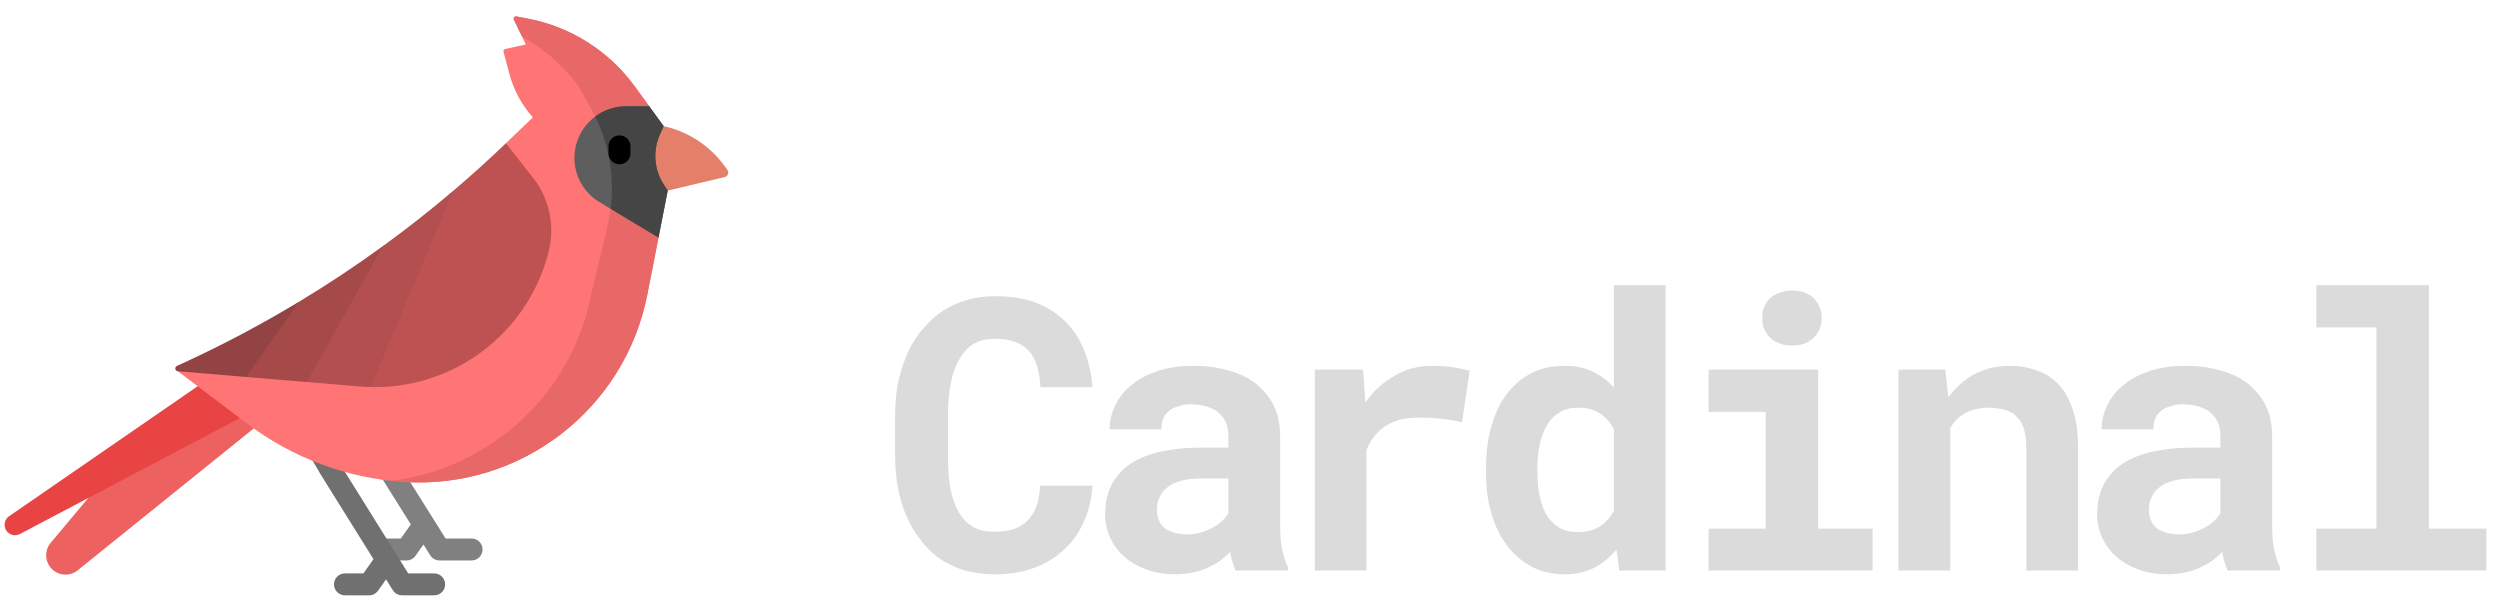
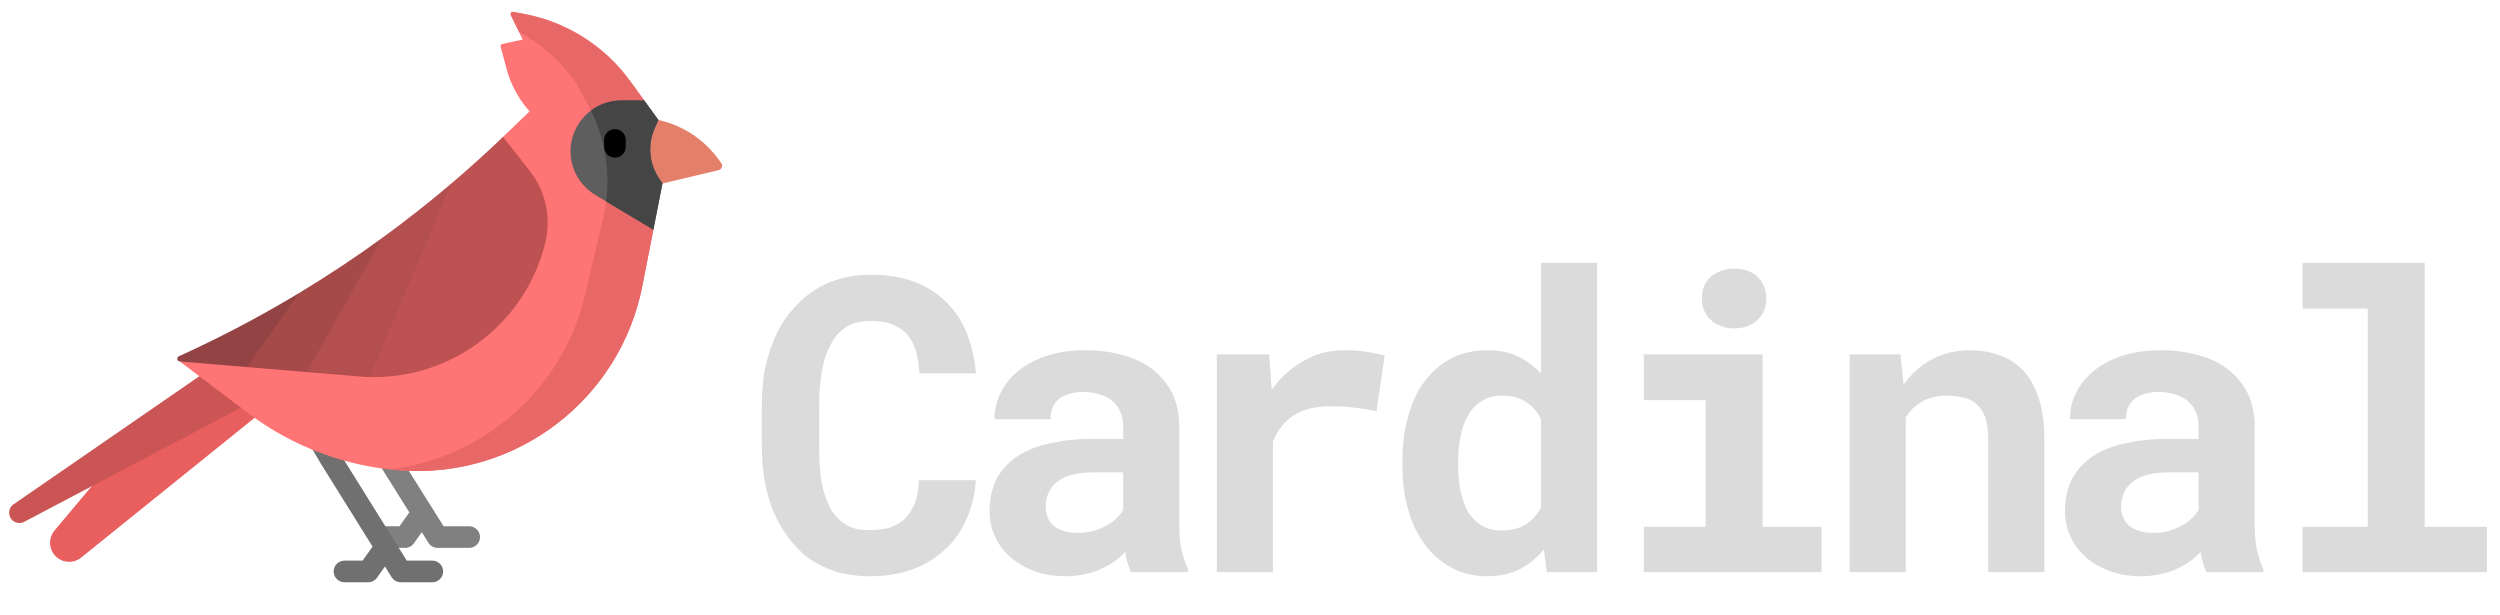
- <svg xmlns="http://www.w3.org/2000/svg" width="100%" height="100%" viewBox="0 0 838 204" version="1.1" xml:space="preserve" style="fill-rule:evenodd;clip-rule:evenodd;stroke-linejoin:round;stroke-miterlimit:2;">
-   <g id="Artboard1" transform="matrix(1.63554,0,0,0.397989,0,0)">
+ <svg xmlns="http://www.w3.org/2000/svg" width="100%" height="100%" viewBox="0 0 773 190" version="1.1" xml:space="preserve" style="fill-rule:evenodd;clip-rule:evenodd;stroke-linejoin:round;stroke-miterlimit:2;">
+   <g id="Artboard1" transform="matrix(1.50962,0,0,0.370006,0,0)">
    <rect x="0" y="0" width="512" height="512" style="fill:none;" />
-     <g id="bird" transform="matrix(0.289683,0,0,1.19046,75.2483,257.825)">
+     <g id="text-light" transform="matrix(1.68951,0,0,6.89318,-315.429,-1236.68)">
+       <g transform="matrix(50,0,0,50,277.106,248.768)">
+         <path d="M0.558,-0.223L0.42,-0.223C0.419,-0.201 0.416,-0.183 0.41,-0.167C0.404,-0.152 0.396,-0.14 0.386,-0.13C0.376,-0.12 0.363,-0.113 0.349,-0.108C0.335,-0.104 0.319,-0.102 0.301,-0.102C0.287,-0.102 0.275,-0.103 0.264,-0.106C0.253,-0.109 0.244,-0.114 0.235,-0.121C0.227,-0.126 0.219,-0.134 0.213,-0.143C0.207,-0.151 0.201,-0.161 0.197,-0.173C0.19,-0.189 0.185,-0.209 0.182,-0.231C0.179,-0.253 0.178,-0.279 0.178,-0.307L0.178,-0.404C0.178,-0.425 0.179,-0.444 0.181,-0.462C0.183,-0.48 0.186,-0.497 0.19,-0.512C0.195,-0.531 0.203,-0.548 0.212,-0.562C0.221,-0.577 0.233,-0.588 0.246,-0.596C0.254,-0.6 0.262,-0.604 0.272,-0.606C0.281,-0.608 0.291,-0.609 0.302,-0.609C0.322,-0.609 0.339,-0.607 0.354,-0.601C0.368,-0.596 0.38,-0.588 0.39,-0.578C0.4,-0.567 0.407,-0.554 0.412,-0.538C0.417,-0.522 0.42,-0.503 0.421,-0.482L0.558,-0.482C0.555,-0.519 0.547,-0.552 0.535,-0.582C0.522,-0.612 0.505,-0.637 0.484,-0.657C0.462,-0.678 0.436,-0.694 0.406,-0.705C0.376,-0.716 0.341,-0.721 0.302,-0.721C0.275,-0.721 0.251,-0.718 0.228,-0.711C0.205,-0.705 0.184,-0.695 0.165,-0.683C0.143,-0.668 0.124,-0.65 0.107,-0.629C0.09,-0.608 0.076,-0.584 0.066,-0.557C0.057,-0.535 0.05,-0.51 0.045,-0.485C0.041,-0.459 0.039,-0.431 0.039,-0.403L0.039,-0.307C0.039,-0.277 0.041,-0.248 0.046,-0.22C0.051,-0.193 0.058,-0.168 0.068,-0.145C0.078,-0.122 0.09,-0.101 0.104,-0.083C0.118,-0.064 0.134,-0.048 0.152,-0.034C0.172,-0.02 0.195,-0.009 0.219,-0.001C0.244,0.006 0.271,0.01 0.301,0.01C0.338,0.01 0.372,0.005 0.402,-0.006C0.433,-0.017 0.459,-0.033 0.481,-0.053C0.504,-0.073 0.521,-0.097 0.534,-0.126C0.548,-0.155 0.555,-0.187 0.558,-0.223Z" style="fill:rgb(219,219,219);fill-rule:nonzero;" />
+       </g>
+       <g transform="matrix(50,0,0,50,303.861,248.768)">
+         <path d="M0.399,0L0.537,0L0.537,-0.008C0.53,-0.022 0.525,-0.038 0.521,-0.056C0.517,-0.075 0.516,-0.098 0.516,-0.126L0.516,-0.353C0.516,-0.384 0.51,-0.411 0.499,-0.434C0.487,-0.457 0.471,-0.476 0.451,-0.492C0.431,-0.507 0.407,-0.519 0.38,-0.526C0.352,-0.534 0.322,-0.538 0.291,-0.538C0.255,-0.538 0.224,-0.534 0.196,-0.525C0.169,-0.516 0.145,-0.504 0.126,-0.488C0.107,-0.473 0.093,-0.455 0.083,-0.435C0.073,-0.415 0.068,-0.394 0.068,-0.371L0.204,-0.371C0.204,-0.381 0.205,-0.389 0.208,-0.397C0.211,-0.405 0.215,-0.411 0.221,-0.417C0.227,-0.423 0.236,-0.428 0.246,-0.431C0.257,-0.435 0.269,-0.437 0.283,-0.437C0.299,-0.437 0.314,-0.434 0.326,-0.43C0.338,-0.426 0.348,-0.421 0.356,-0.413C0.364,-0.406 0.37,-0.397 0.374,-0.387C0.378,-0.378 0.38,-0.366 0.38,-0.354L0.38,-0.323L0.304,-0.323C0.265,-0.323 0.231,-0.319 0.2,-0.312C0.17,-0.305 0.145,-0.295 0.125,-0.282C0.102,-0.267 0.085,-0.248 0.073,-0.226C0.062,-0.203 0.056,-0.177 0.056,-0.148C0.056,-0.125 0.061,-0.104 0.07,-0.085C0.079,-0.065 0.092,-0.049 0.108,-0.035C0.124,-0.021 0.144,-0.01 0.166,-0.002C0.189,0.006 0.214,0.01 0.241,0.01C0.257,0.01 0.273,0.008 0.287,0.005C0.301,0.002 0.315,-0.002 0.327,-0.008C0.338,-0.013 0.349,-0.019 0.359,-0.026C0.369,-0.034 0.377,-0.041 0.385,-0.049C0.386,-0.04 0.388,-0.031 0.391,-0.022C0.393,-0.014 0.396,-0.007 0.399,0ZM0.27,-0.095C0.257,-0.095 0.246,-0.097 0.236,-0.1C0.226,-0.103 0.218,-0.107 0.212,-0.112C0.205,-0.118 0.2,-0.125 0.197,-0.133C0.194,-0.141 0.192,-0.149 0.192,-0.159C0.192,-0.171 0.194,-0.182 0.199,-0.192C0.203,-0.202 0.21,-0.211 0.22,-0.219C0.229,-0.226 0.241,-0.232 0.256,-0.236C0.271,-0.24 0.289,-0.242 0.311,-0.242L0.38,-0.242L0.38,-0.151C0.376,-0.144 0.371,-0.137 0.364,-0.131C0.357,-0.124 0.349,-0.118 0.339,-0.113C0.33,-0.108 0.319,-0.103 0.308,-0.1C0.296,-0.097 0.283,-0.095 0.27,-0.095Z" style="fill:rgb(219,219,219);fill-rule:nonzero;" />
+       </g>
+       <g transform="matrix(50,0,0,50,327.216,248.768)">
+         <path d="M0.448,-0.538C0.413,-0.538 0.38,-0.53 0.35,-0.512C0.32,-0.495 0.294,-0.472 0.273,-0.442L0.272,-0.454L0.267,-0.528L0.14,-0.528L0.14,0L0.276,0L0.276,-0.317C0.282,-0.332 0.29,-0.345 0.299,-0.356C0.309,-0.368 0.32,-0.377 0.333,-0.384C0.345,-0.39 0.357,-0.395 0.371,-0.398C0.385,-0.401 0.401,-0.402 0.419,-0.402C0.436,-0.402 0.454,-0.401 0.472,-0.399C0.491,-0.397 0.509,-0.394 0.527,-0.39L0.547,-0.525C0.537,-0.528 0.523,-0.531 0.505,-0.534C0.488,-0.537 0.469,-0.538 0.448,-0.538Z" style="fill:rgb(219,219,219);fill-rule:nonzero;" />
+       </g>
+       <g transform="matrix(50,0,0,50,353.971,248.768)">
+         <path d="M0.055,-0.268L0.055,-0.258C0.055,-0.219 0.059,-0.184 0.069,-0.151C0.078,-0.118 0.092,-0.09 0.11,-0.066C0.127,-0.043 0.149,-0.024 0.175,-0.01C0.2,0.003 0.229,0.01 0.261,0.01C0.291,0.01 0.317,0.004 0.339,-0.007C0.362,-0.019 0.381,-0.035 0.398,-0.055L0.405,0L0.527,0L0.527,-0.75L0.391,-0.75L0.391,-0.481C0.375,-0.499 0.356,-0.513 0.335,-0.523C0.314,-0.533 0.29,-0.538 0.262,-0.538C0.229,-0.538 0.2,-0.532 0.175,-0.519C0.149,-0.506 0.127,-0.487 0.109,-0.463C0.091,-0.44 0.078,-0.411 0.069,-0.378C0.059,-0.345 0.055,-0.308 0.055,-0.268ZM0.19,-0.258L0.19,-0.268C0.19,-0.29 0.192,-0.311 0.196,-0.33C0.2,-0.35 0.206,-0.367 0.215,-0.381C0.223,-0.396 0.234,-0.407 0.248,-0.415C0.261,-0.424 0.278,-0.428 0.297,-0.428C0.32,-0.428 0.339,-0.423 0.354,-0.413C0.37,-0.403 0.382,-0.389 0.391,-0.371L0.391,-0.157C0.382,-0.14 0.37,-0.126 0.354,-0.116C0.339,-0.106 0.319,-0.101 0.296,-0.101C0.277,-0.101 0.26,-0.105 0.247,-0.113C0.234,-0.121 0.223,-0.132 0.214,-0.146C0.206,-0.16 0.2,-0.177 0.196,-0.196C0.192,-0.215 0.19,-0.236 0.19,-0.258Z" style="fill:rgb(219,219,219);fill-rule:nonzero;" />
+       </g>
+       <g transform="matrix(50,0,0,50,380.726,248.768)">
+         <path d="M0.105,-0.528L0.105,-0.417L0.255,-0.417L0.255,-0.11L0.105,-0.11L0.105,0L0.536,0L0.536,-0.11L0.393,-0.11L0.393,-0.528L0.105,-0.528ZM0.246,-0.664C0.246,-0.653 0.247,-0.643 0.251,-0.635C0.255,-0.626 0.26,-0.618 0.267,-0.612C0.274,-0.605 0.282,-0.6 0.292,-0.597C0.301,-0.593 0.312,-0.591 0.324,-0.591C0.348,-0.591 0.367,-0.598 0.381,-0.612C0.395,-0.625 0.402,-0.642 0.402,-0.664C0.402,-0.685 0.395,-0.702 0.381,-0.716C0.367,-0.729 0.348,-0.736 0.324,-0.736C0.312,-0.736 0.301,-0.734 0.292,-0.73C0.282,-0.727 0.274,-0.722 0.267,-0.716C0.26,-0.709 0.255,-0.702 0.251,-0.693C0.247,-0.684 0.246,-0.674 0.246,-0.664Z" style="fill:rgb(219,219,219);fill-rule:nonzero;" />
+       </g>
+       <g transform="matrix(50,0,0,50,407.481,248.768)">
+         <path d="M0.069,0L0.205,0L0.205,-0.375C0.21,-0.383 0.215,-0.389 0.22,-0.395C0.226,-0.401 0.232,-0.406 0.239,-0.41C0.247,-0.416 0.257,-0.42 0.268,-0.423C0.279,-0.426 0.291,-0.428 0.304,-0.428C0.319,-0.428 0.333,-0.426 0.346,-0.423C0.358,-0.42 0.369,-0.415 0.377,-0.407C0.386,-0.399 0.393,-0.388 0.398,-0.375C0.402,-0.361 0.405,-0.344 0.405,-0.323L0.405,0L0.541,0L0.541,-0.325C0.541,-0.364 0.536,-0.396 0.527,-0.423C0.518,-0.45 0.506,-0.472 0.49,-0.489C0.473,-0.506 0.454,-0.519 0.432,-0.526C0.41,-0.534 0.386,-0.538 0.359,-0.538C0.338,-0.538 0.318,-0.535 0.3,-0.529C0.281,-0.523 0.264,-0.515 0.249,-0.504C0.239,-0.497 0.231,-0.49 0.223,-0.482C0.215,-0.474 0.207,-0.465 0.2,-0.455L0.192,-0.528L0.069,-0.528L0.069,0Z" style="fill:rgb(219,219,219);fill-rule:nonzero;" />
+       </g>
+       <g transform="matrix(50,0,0,50,434.235,248.768)">
+         <path d="M0.399,0L0.537,0L0.537,-0.008C0.53,-0.022 0.525,-0.038 0.521,-0.056C0.517,-0.075 0.516,-0.098 0.516,-0.126L0.516,-0.353C0.516,-0.384 0.51,-0.411 0.499,-0.434C0.487,-0.457 0.471,-0.476 0.451,-0.492C0.431,-0.507 0.407,-0.519 0.38,-0.526C0.352,-0.534 0.322,-0.538 0.291,-0.538C0.255,-0.538 0.224,-0.534 0.196,-0.525C0.169,-0.516 0.145,-0.504 0.126,-0.488C0.107,-0.473 0.093,-0.455 0.083,-0.435C0.073,-0.415 0.068,-0.394 0.068,-0.371L0.204,-0.371C0.204,-0.381 0.205,-0.389 0.208,-0.397C0.211,-0.405 0.215,-0.411 0.221,-0.417C0.227,-0.423 0.236,-0.428 0.246,-0.431C0.257,-0.435 0.269,-0.437 0.283,-0.437C0.299,-0.437 0.314,-0.434 0.326,-0.43C0.338,-0.426 0.348,-0.421 0.356,-0.413C0.364,-0.406 0.37,-0.397 0.374,-0.387C0.378,-0.378 0.38,-0.366 0.38,-0.354L0.38,-0.323L0.304,-0.323C0.265,-0.323 0.231,-0.319 0.2,-0.312C0.17,-0.305 0.145,-0.295 0.125,-0.282C0.102,-0.267 0.085,-0.248 0.073,-0.226C0.062,-0.203 0.056,-0.177 0.056,-0.148C0.056,-0.125 0.061,-0.104 0.07,-0.085C0.079,-0.065 0.092,-0.049 0.108,-0.035C0.124,-0.021 0.144,-0.01 0.166,-0.002C0.189,0.006 0.214,0.01 0.241,0.01C0.257,0.01 0.273,0.008 0.287,0.005C0.301,0.002 0.315,-0.002 0.327,-0.008C0.338,-0.013 0.349,-0.019 0.359,-0.026C0.369,-0.034 0.377,-0.041 0.385,-0.049C0.386,-0.04 0.388,-0.031 0.391,-0.022C0.393,-0.014 0.396,-0.007 0.399,0ZM0.27,-0.095C0.257,-0.095 0.246,-0.097 0.236,-0.1C0.226,-0.103 0.218,-0.107 0.212,-0.112C0.205,-0.118 0.2,-0.125 0.197,-0.133C0.194,-0.141 0.192,-0.149 0.192,-0.159C0.192,-0.171 0.194,-0.182 0.199,-0.192C0.203,-0.202 0.21,-0.211 0.22,-0.219C0.229,-0.226 0.241,-0.232 0.256,-0.236C0.271,-0.24 0.289,-0.242 0.311,-0.242L0.38,-0.242L0.38,-0.151C0.376,-0.144 0.371,-0.137 0.364,-0.131C0.357,-0.124 0.349,-0.118 0.339,-0.113C0.33,-0.108 0.319,-0.103 0.308,-0.1C0.296,-0.097 0.283,-0.095 0.27,-0.095Z" style="fill:rgb(219,219,219);fill-rule:nonzero;" />
+       </g>
+       <g transform="matrix(50,0,0,50,460.99,248.768)">
+         <path d="M0.097,-0.75L0.097,-0.639L0.255,-0.639L0.255,-0.11L0.097,-0.11L0.097,0L0.544,0L0.544,-0.11L0.393,-0.11L0.393,-0.75L0.097,-0.75Z" style="fill:rgb(219,219,219);fill-rule:nonzero;" />
+       </g>
+     </g>
+     <g transform="matrix(0.285217,0,0,1.16368,75.0302,248.449)">
      <g transform="matrix(1,0,0,1,-256.5,-205)">
        <clipPath id="_clip1">
          <rect x="0" y="0" width="513" height="410" />
        </clipPath>
        <g clip-path="url(#_clip1)">
          <g transform="matrix(-1,0,0,1,512,-51.1921)">
            <g>
              <path d="M269.7,338.53C271.971,334.892 270.865,330.104 267.227,327.833C263.589,325.56 258.801,326.67 256.531,330.306L227.944,376.085L208.705,406.743C208.69,406.767 208.675,406.791 208.66,406.815L200.005,420.607L181.618,420.607C177.331,420.607 173.855,424.083 173.855,428.37C173.855,432.657 177.331,436.133 181.618,436.133L204.299,436.133C206.97,436.133 209.454,434.759 210.874,432.496L215.67,424.853L221.339,432.857C222.794,434.912 225.156,436.133 227.673,436.133L244.727,436.133C249.014,436.133 252.49,432.657 252.49,428.37C252.49,424.083 249.014,420.607 244.727,420.607L231.688,420.607L224.608,410.611L241.104,384.323L269.7,338.53Z" style="fill:rgb(128,128,128);fill-rule:nonzero;" />
              <path d="M316.937,311.276C313.241,309.108 308.484,310.348 306.313,314.045L275.165,367.149L226.464,445.283L208.093,445.283C203.806,445.283 200.33,448.759 200.33,453.046C200.33,457.333 203.806,460.809 208.093,460.809L230.773,460.809C233.453,460.809 235.944,459.427 237.362,457.152L242.128,449.505L247.815,457.533C249.27,459.588 251.632,460.809 254.149,460.809L271.203,460.809C275.49,460.809 278.966,457.333 278.966,453.046C278.966,448.759 275.49,445.283 271.203,445.283L258.164,445.283L251.035,435.217L288.396,375.273C288.434,375.214 288.469,375.154 288.504,375.094L319.706,321.899C321.874,318.202 320.636,313.445 316.937,311.276Z" style="fill:rgb(112,112,112);fill-rule:nonzero;" />
-               <path d="M335.754,342.739L460.316,443.116C466.139,447.809 474.65,446.964 479.438,441.218C483.685,436.123 483.67,428.717 479.405,423.638L452.772,391.92L318.679,264.934L284.149,288.076L335.754,342.739Z" style="fill:rgb(238,97,97);fill-rule:nonzero;" />
-               <path d="M345.571,335.426L501.176,417.429C503.443,418.624 506.167,418.558 508.373,417.254C513.014,414.512 513.246,407.881 508.808,404.821L375.419,312.869L314.143,275.148L286.427,303.181L345.571,335.426Z" style="fill:rgb(233,68,68);fill-rule:nonzero;" />
+               <path d="M335.754,342.739L460.316,443.116C466.139,447.809 474.65,446.964 479.438,441.218C483.685,436.123 483.67,428.717 479.405,423.638L452.772,391.92L318.679,264.934L284.149,288.076L335.754,342.739Z" style="fill:rgb(233,94,94);fill-rule:nonzero;" />
+               <path d="M345.571,335.426L501.176,417.429C503.443,418.624 506.167,418.558 508.373,417.254C513.014,414.512 513.246,407.881 508.808,404.821L375.419,312.869L314.143,275.148L286.427,303.181L345.571,335.426Z" style="fill:rgb(203,85,85);fill-rule:nonzero;" />
              <path d="M42.847,174.448L2.462,164.852C0.245,164.326 -0.726,161.716 0.606,159.868L2.443,157.317C12.878,142.832 28.284,132.7 45.719,128.857L95.147,119.093L99.761,184.005L42.847,174.448Z" style="fill:rgb(228,127,105);fill-rule:nonzero;" />
              <g>
                <path d="M228.334,254.832L157.346,140.976L138.27,122.665C142.224,118.256 145.619,113.412 148.403,108.237C151.198,103.061 153.382,97.565 154.893,91.841L159.023,76.274C159.261,75.373 158.702,74.462 157.802,74.266L143.217,71.098L151.695,53.523C152.274,52.322 151.239,50.966 149.925,51.225L141.613,52.819C111.317,58.667 84.364,75.787 66.198,100.732L55.946,114.808L55.951,114.809L69.211,178.879L49.368,207.675L49.366,207.675L57.297,248.094C73.227,329.243 146.913,385.965 229.428,380.603C249.539,379.299 269.236,375.065 287.919,368.11C306.612,361.164 324.291,351.507 340.366,339.356L389.428,302.28L228.334,254.832Z" style="fill:rgb(255,116,116);fill-rule:nonzero;" />
                <path d="M96.999,248.093L85.491,199.837C78.749,171.565 82.894,141.79 97.101,116.434L105.9,100.731C116.563,86.09 130.254,74.149 145.87,65.596L151.695,53.522C152.274,52.321 151.239,50.965 149.925,51.224L141.613,52.818C111.317,58.666 84.364,75.786 66.198,100.731L55.938,114.812L72.163,155.868L49.368,207.674L49.366,207.675L57.297,248.093C73.227,329.242 146.913,385.964 229.428,380.602C232.538,380.4 235.654,380.127 238.741,379.785C169.128,371.422 110.939,319.108 96.999,248.093Z" style="fill:rgb(232,103,103);fill-rule:nonzero;" />
                <g>
                  <path d="M108.873,151.32C108.873,157.737 107.196,163.906 104.132,169.309C101.079,174.702 96.639,179.329 91.142,182.62L49.367,207.689L42.847,174.448L45.434,170.551C52.483,159.911 53.58,146.403 48.363,134.769L45.714,128.869L55.94,114.824L72.366,114.824C92.529,114.824 108.873,131.167 108.873,151.32Z" style="fill:rgb(94,94,94);fill-rule:nonzero;" />
                </g>
                <path d="M94.161,122.025C88.077,117.488 80.541,114.808 72.367,114.808L55.941,114.808L45.715,128.854L48.364,134.754C53.581,146.388 52.484,159.895 45.435,170.536L42.847,174.448L49.368,207.674L83.227,187.356C80.436,165.029 84.21,142.306 94.161,122.025Z" style="fill:rgb(70,69,70);fill-rule:nonzero;" />
                <g>
                  <path d="M76.973,155.868C72.686,155.868 69.211,152.392 69.211,148.105L69.211,143.164C69.211,138.876 72.686,135.401 76.973,135.401C81.261,135.401 84.736,138.876 84.736,143.164L84.736,148.105C84.736,152.392 81.261,155.868 76.973,155.868Z" style="fill-rule:nonzero;" />
                </g>
                <g id="XMLID_438_">
                  <g>
                    <g id="XMLID_440_">
                      <g>
                        <path d="M210.887,194.307L194.412,174.448C181.743,163.673 169.374,152.515 157.346,140.975L138.187,165.298C126.677,179.914 122.547,199.01 126.988,217.072C141.002,274.073 192.124,313.499 249.912,313.499C250.968,313.499 252.013,313.488 253.069,313.447L263.115,277.642L210.887,194.307Z" style="fill:rgb(190,82,82);fill-rule:nonzero;" />
                        <path d="M323.303,268.589L303.663,253.061L303.673,253.051C283.261,240.755 263.399,227.578 244.136,213.563L232.194,209.051L268.643,293.043L298.228,309.907L341.266,306.305L344.847,295.969L323.303,268.589Z" style="fill:rgb(165,73,73);fill-rule:nonzero;" />
                        <path d="M244.136,213.574L298.228,309.907L260.552,313.054C258.047,313.261 255.553,313.395 253.069,313.447L194.412,174.448C210.497,188.122 227.078,201.174 244.136,213.563L244.136,213.574Z" style="fill:rgb(179,79,79);fill-rule:nonzero;" />
                      </g>
                    </g>
                  </g>
                </g>
              </g>
              <path d="M390.09,298.511C391.943,299.36 391.457,302.113 389.428,302.279L341.266,306.305L303.663,253.061L303.673,253.051C330.295,269.126 357.838,283.699 386.167,296.71L390.09,298.511Z" style="fill:rgb(147,67,67);fill-rule:nonzero;" />
            </g>
          </g>
        </g>
      </g>
    </g>
-     <g transform="matrix(1.55943,0,0,6.40851,-251.723,-1113.73)">
-       <g transform="matrix(50,0,0,50,277.106,248.768)">
-         <path d="M0.558,-0.223L0.42,-0.223C0.419,-0.201 0.416,-0.183 0.41,-0.167C0.404,-0.152 0.396,-0.14 0.386,-0.13C0.376,-0.12 0.363,-0.113 0.349,-0.108C0.335,-0.104 0.319,-0.102 0.301,-0.102C0.287,-0.102 0.275,-0.103 0.264,-0.106C0.253,-0.109 0.244,-0.114 0.235,-0.121C0.227,-0.126 0.219,-0.134 0.213,-0.143C0.207,-0.151 0.201,-0.161 0.197,-0.173C0.19,-0.189 0.185,-0.209 0.182,-0.231C0.179,-0.253 0.178,-0.279 0.178,-0.307L0.178,-0.404C0.178,-0.425 0.179,-0.444 0.181,-0.462C0.183,-0.48 0.186,-0.497 0.19,-0.512C0.195,-0.531 0.203,-0.548 0.212,-0.562C0.221,-0.577 0.233,-0.588 0.246,-0.596C0.254,-0.6 0.262,-0.604 0.272,-0.606C0.281,-0.608 0.291,-0.609 0.302,-0.609C0.322,-0.609 0.339,-0.607 0.354,-0.601C0.368,-0.596 0.38,-0.588 0.39,-0.578C0.4,-0.567 0.407,-0.554 0.412,-0.538C0.417,-0.522 0.42,-0.503 0.421,-0.482L0.558,-0.482C0.555,-0.519 0.547,-0.552 0.535,-0.582C0.522,-0.612 0.505,-0.637 0.484,-0.657C0.462,-0.678 0.436,-0.694 0.406,-0.705C0.376,-0.716 0.341,-0.721 0.302,-0.721C0.275,-0.721 0.251,-0.718 0.228,-0.711C0.205,-0.705 0.184,-0.695 0.165,-0.683C0.143,-0.668 0.124,-0.65 0.107,-0.629C0.09,-0.608 0.076,-0.584 0.066,-0.557C0.057,-0.535 0.05,-0.51 0.045,-0.485C0.041,-0.459 0.039,-0.431 0.039,-0.403L0.039,-0.307C0.039,-0.277 0.041,-0.248 0.046,-0.22C0.051,-0.193 0.058,-0.168 0.068,-0.145C0.078,-0.122 0.09,-0.101 0.104,-0.083C0.118,-0.064 0.134,-0.048 0.152,-0.034C0.172,-0.02 0.195,-0.009 0.219,-0.001C0.244,0.006 0.271,0.01 0.301,0.01C0.338,0.01 0.372,0.005 0.402,-0.006C0.433,-0.017 0.459,-0.033 0.481,-0.053C0.504,-0.073 0.521,-0.097 0.534,-0.126C0.548,-0.155 0.555,-0.187 0.558,-0.223Z" style="fill:rgb(219,219,219);fill-rule:nonzero;" />
-       </g>
-       <g transform="matrix(50,0,0,50,303.861,248.768)">
-         <path d="M0.399,0L0.537,0L0.537,-0.008C0.53,-0.022 0.525,-0.038 0.521,-0.056C0.517,-0.075 0.516,-0.098 0.516,-0.126L0.516,-0.353C0.516,-0.384 0.51,-0.411 0.499,-0.434C0.487,-0.457 0.471,-0.476 0.451,-0.492C0.431,-0.507 0.407,-0.519 0.38,-0.526C0.352,-0.534 0.322,-0.538 0.291,-0.538C0.255,-0.538 0.224,-0.534 0.196,-0.525C0.169,-0.516 0.145,-0.504 0.126,-0.488C0.107,-0.473 0.093,-0.455 0.083,-0.435C0.073,-0.415 0.068,-0.394 0.068,-0.371L0.204,-0.371C0.204,-0.381 0.205,-0.389 0.208,-0.397C0.211,-0.405 0.215,-0.411 0.221,-0.417C0.227,-0.423 0.236,-0.428 0.246,-0.431C0.257,-0.435 0.269,-0.437 0.283,-0.437C0.299,-0.437 0.314,-0.434 0.326,-0.43C0.338,-0.426 0.348,-0.421 0.356,-0.413C0.364,-0.406 0.37,-0.397 0.374,-0.387C0.378,-0.378 0.38,-0.366 0.38,-0.354L0.38,-0.323L0.304,-0.323C0.265,-0.323 0.231,-0.319 0.2,-0.312C0.17,-0.305 0.145,-0.295 0.125,-0.282C0.102,-0.267 0.085,-0.248 0.073,-0.226C0.062,-0.203 0.056,-0.177 0.056,-0.148C0.056,-0.125 0.061,-0.104 0.07,-0.085C0.079,-0.065 0.092,-0.049 0.108,-0.035C0.124,-0.021 0.144,-0.01 0.166,-0.002C0.189,0.006 0.214,0.01 0.241,0.01C0.257,0.01 0.273,0.008 0.287,0.005C0.301,0.002 0.315,-0.002 0.327,-0.008C0.338,-0.013 0.349,-0.019 0.359,-0.026C0.369,-0.034 0.377,-0.041 0.385,-0.049C0.386,-0.04 0.388,-0.031 0.391,-0.022C0.393,-0.014 0.396,-0.007 0.399,0ZM0.27,-0.095C0.257,-0.095 0.246,-0.097 0.236,-0.1C0.226,-0.103 0.218,-0.107 0.212,-0.112C0.205,-0.118 0.2,-0.125 0.197,-0.133C0.194,-0.141 0.192,-0.149 0.192,-0.159C0.192,-0.171 0.194,-0.182 0.199,-0.192C0.203,-0.202 0.21,-0.211 0.22,-0.219C0.229,-0.226 0.241,-0.232 0.256,-0.236C0.271,-0.24 0.289,-0.242 0.311,-0.242L0.38,-0.242L0.38,-0.151C0.376,-0.144 0.371,-0.137 0.364,-0.131C0.357,-0.124 0.349,-0.118 0.339,-0.113C0.33,-0.108 0.319,-0.103 0.308,-0.1C0.296,-0.097 0.283,-0.095 0.27,-0.095Z" style="fill:rgb(219,219,219);fill-rule:nonzero;" />
-       </g>
-       <g transform="matrix(50,0,0,50,327.216,248.768)">
-         <path d="M0.448,-0.538C0.413,-0.538 0.38,-0.53 0.35,-0.512C0.32,-0.495 0.294,-0.472 0.273,-0.442L0.272,-0.454L0.267,-0.528L0.14,-0.528L0.14,0L0.276,0L0.276,-0.317C0.282,-0.332 0.29,-0.345 0.299,-0.356C0.309,-0.368 0.32,-0.377 0.333,-0.384C0.345,-0.39 0.357,-0.395 0.371,-0.398C0.385,-0.401 0.401,-0.402 0.419,-0.402C0.436,-0.402 0.454,-0.401 0.472,-0.399C0.491,-0.397 0.509,-0.394 0.527,-0.39L0.547,-0.525C0.537,-0.528 0.523,-0.531 0.505,-0.534C0.488,-0.537 0.469,-0.538 0.448,-0.538Z" style="fill:rgb(219,219,219);fill-rule:nonzero;" />
-       </g>
-       <g transform="matrix(50,0,0,50,353.971,248.768)">
-         <path d="M0.055,-0.268L0.055,-0.258C0.055,-0.219 0.059,-0.184 0.069,-0.151C0.078,-0.118 0.092,-0.09 0.11,-0.066C0.127,-0.043 0.149,-0.024 0.175,-0.01C0.2,0.003 0.229,0.01 0.261,0.01C0.291,0.01 0.317,0.004 0.339,-0.007C0.362,-0.019 0.381,-0.035 0.398,-0.055L0.405,0L0.527,0L0.527,-0.75L0.391,-0.75L0.391,-0.481C0.375,-0.499 0.356,-0.513 0.335,-0.523C0.314,-0.533 0.29,-0.538 0.262,-0.538C0.229,-0.538 0.2,-0.532 0.175,-0.519C0.149,-0.506 0.127,-0.487 0.109,-0.463C0.091,-0.44 0.078,-0.411 0.069,-0.378C0.059,-0.345 0.055,-0.308 0.055,-0.268ZM0.19,-0.258L0.19,-0.268C0.19,-0.29 0.192,-0.311 0.196,-0.33C0.2,-0.35 0.206,-0.367 0.215,-0.381C0.223,-0.396 0.234,-0.407 0.248,-0.415C0.261,-0.424 0.278,-0.428 0.297,-0.428C0.32,-0.428 0.339,-0.423 0.354,-0.413C0.37,-0.403 0.382,-0.389 0.391,-0.371L0.391,-0.157C0.382,-0.14 0.37,-0.126 0.354,-0.116C0.339,-0.106 0.319,-0.101 0.296,-0.101C0.277,-0.101 0.26,-0.105 0.247,-0.113C0.234,-0.121 0.223,-0.132 0.214,-0.146C0.206,-0.16 0.2,-0.177 0.196,-0.196C0.192,-0.215 0.19,-0.236 0.19,-0.258Z" style="fill:rgb(219,219,219);fill-rule:nonzero;" />
-       </g>
-       <g transform="matrix(50,0,0,50,380.726,248.768)">
-         <path d="M0.105,-0.528L0.105,-0.417L0.255,-0.417L0.255,-0.11L0.105,-0.11L0.105,0L0.536,0L0.536,-0.11L0.393,-0.11L0.393,-0.528L0.105,-0.528ZM0.246,-0.664C0.246,-0.653 0.247,-0.643 0.251,-0.635C0.255,-0.626 0.26,-0.618 0.267,-0.612C0.274,-0.605 0.282,-0.6 0.292,-0.597C0.301,-0.593 0.312,-0.591 0.324,-0.591C0.348,-0.591 0.367,-0.598 0.381,-0.612C0.395,-0.625 0.402,-0.642 0.402,-0.664C0.402,-0.685 0.395,-0.702 0.381,-0.716C0.367,-0.729 0.348,-0.736 0.324,-0.736C0.312,-0.736 0.301,-0.734 0.292,-0.73C0.282,-0.727 0.274,-0.722 0.267,-0.716C0.26,-0.709 0.255,-0.702 0.251,-0.693C0.247,-0.684 0.246,-0.674 0.246,-0.664Z" style="fill:rgb(219,219,219);fill-rule:nonzero;" />
-       </g>
-       <g transform="matrix(50,0,0,50,407.481,248.768)">
-         <path d="M0.069,0L0.205,0L0.205,-0.375C0.21,-0.383 0.215,-0.389 0.22,-0.395C0.226,-0.401 0.232,-0.406 0.239,-0.41C0.247,-0.416 0.257,-0.42 0.268,-0.423C0.279,-0.426 0.291,-0.428 0.304,-0.428C0.319,-0.428 0.333,-0.426 0.346,-0.423C0.358,-0.42 0.369,-0.415 0.377,-0.407C0.386,-0.399 0.393,-0.388 0.398,-0.375C0.402,-0.361 0.405,-0.344 0.405,-0.323L0.405,0L0.541,0L0.541,-0.325C0.541,-0.364 0.536,-0.396 0.527,-0.423C0.518,-0.45 0.506,-0.472 0.49,-0.489C0.473,-0.506 0.454,-0.519 0.432,-0.526C0.41,-0.534 0.386,-0.538 0.359,-0.538C0.338,-0.538 0.318,-0.535 0.3,-0.529C0.281,-0.523 0.264,-0.515 0.249,-0.504C0.239,-0.497 0.231,-0.49 0.223,-0.482C0.215,-0.474 0.207,-0.465 0.2,-0.455L0.192,-0.528L0.069,-0.528L0.069,0Z" style="fill:rgb(219,219,219);fill-rule:nonzero;" />
-       </g>
-       <g transform="matrix(50,0,0,50,434.235,248.768)">
-         <path d="M0.399,0L0.537,0L0.537,-0.008C0.53,-0.022 0.525,-0.038 0.521,-0.056C0.517,-0.075 0.516,-0.098 0.516,-0.126L0.516,-0.353C0.516,-0.384 0.51,-0.411 0.499,-0.434C0.487,-0.457 0.471,-0.476 0.451,-0.492C0.431,-0.507 0.407,-0.519 0.38,-0.526C0.352,-0.534 0.322,-0.538 0.291,-0.538C0.255,-0.538 0.224,-0.534 0.196,-0.525C0.169,-0.516 0.145,-0.504 0.126,-0.488C0.107,-0.473 0.093,-0.455 0.083,-0.435C0.073,-0.415 0.068,-0.394 0.068,-0.371L0.204,-0.371C0.204,-0.381 0.205,-0.389 0.208,-0.397C0.211,-0.405 0.215,-0.411 0.221,-0.417C0.227,-0.423 0.236,-0.428 0.246,-0.431C0.257,-0.435 0.269,-0.437 0.283,-0.437C0.299,-0.437 0.314,-0.434 0.326,-0.43C0.338,-0.426 0.348,-0.421 0.356,-0.413C0.364,-0.406 0.37,-0.397 0.374,-0.387C0.378,-0.378 0.38,-0.366 0.38,-0.354L0.38,-0.323L0.304,-0.323C0.265,-0.323 0.231,-0.319 0.2,-0.312C0.17,-0.305 0.145,-0.295 0.125,-0.282C0.102,-0.267 0.085,-0.248 0.073,-0.226C0.062,-0.203 0.056,-0.177 0.056,-0.148C0.056,-0.125 0.061,-0.104 0.07,-0.085C0.079,-0.065 0.092,-0.049 0.108,-0.035C0.124,-0.021 0.144,-0.01 0.166,-0.002C0.189,0.006 0.214,0.01 0.241,0.01C0.257,0.01 0.273,0.008 0.287,0.005C0.301,0.002 0.315,-0.002 0.327,-0.008C0.338,-0.013 0.349,-0.019 0.359,-0.026C0.369,-0.034 0.377,-0.041 0.385,-0.049C0.386,-0.04 0.388,-0.031 0.391,-0.022C0.393,-0.014 0.396,-0.007 0.399,0ZM0.27,-0.095C0.257,-0.095 0.246,-0.097 0.236,-0.1C0.226,-0.103 0.218,-0.107 0.212,-0.112C0.205,-0.118 0.2,-0.125 0.197,-0.133C0.194,-0.141 0.192,-0.149 0.192,-0.159C0.192,-0.171 0.194,-0.182 0.199,-0.192C0.203,-0.202 0.21,-0.211 0.22,-0.219C0.229,-0.226 0.241,-0.232 0.256,-0.236C0.271,-0.24 0.289,-0.242 0.311,-0.242L0.38,-0.242L0.38,-0.151C0.376,-0.144 0.371,-0.137 0.364,-0.131C0.357,-0.124 0.349,-0.118 0.339,-0.113C0.33,-0.108 0.319,-0.103 0.308,-0.1C0.296,-0.097 0.283,-0.095 0.27,-0.095Z" style="fill:rgb(219,219,219);fill-rule:nonzero;" />
-       </g>
-       <g transform="matrix(50,0,0,50,460.99,248.768)">
-         <path d="M0.097,-0.75L0.097,-0.639L0.255,-0.639L0.255,-0.11L0.097,-0.11L0.097,0L0.544,0L0.544,-0.11L0.393,-0.11L0.393,-0.75L0.097,-0.75Z" style="fill:rgb(219,219,219);fill-rule:nonzero;" />
-       </g>
-     </g>
  </g>
</svg>
